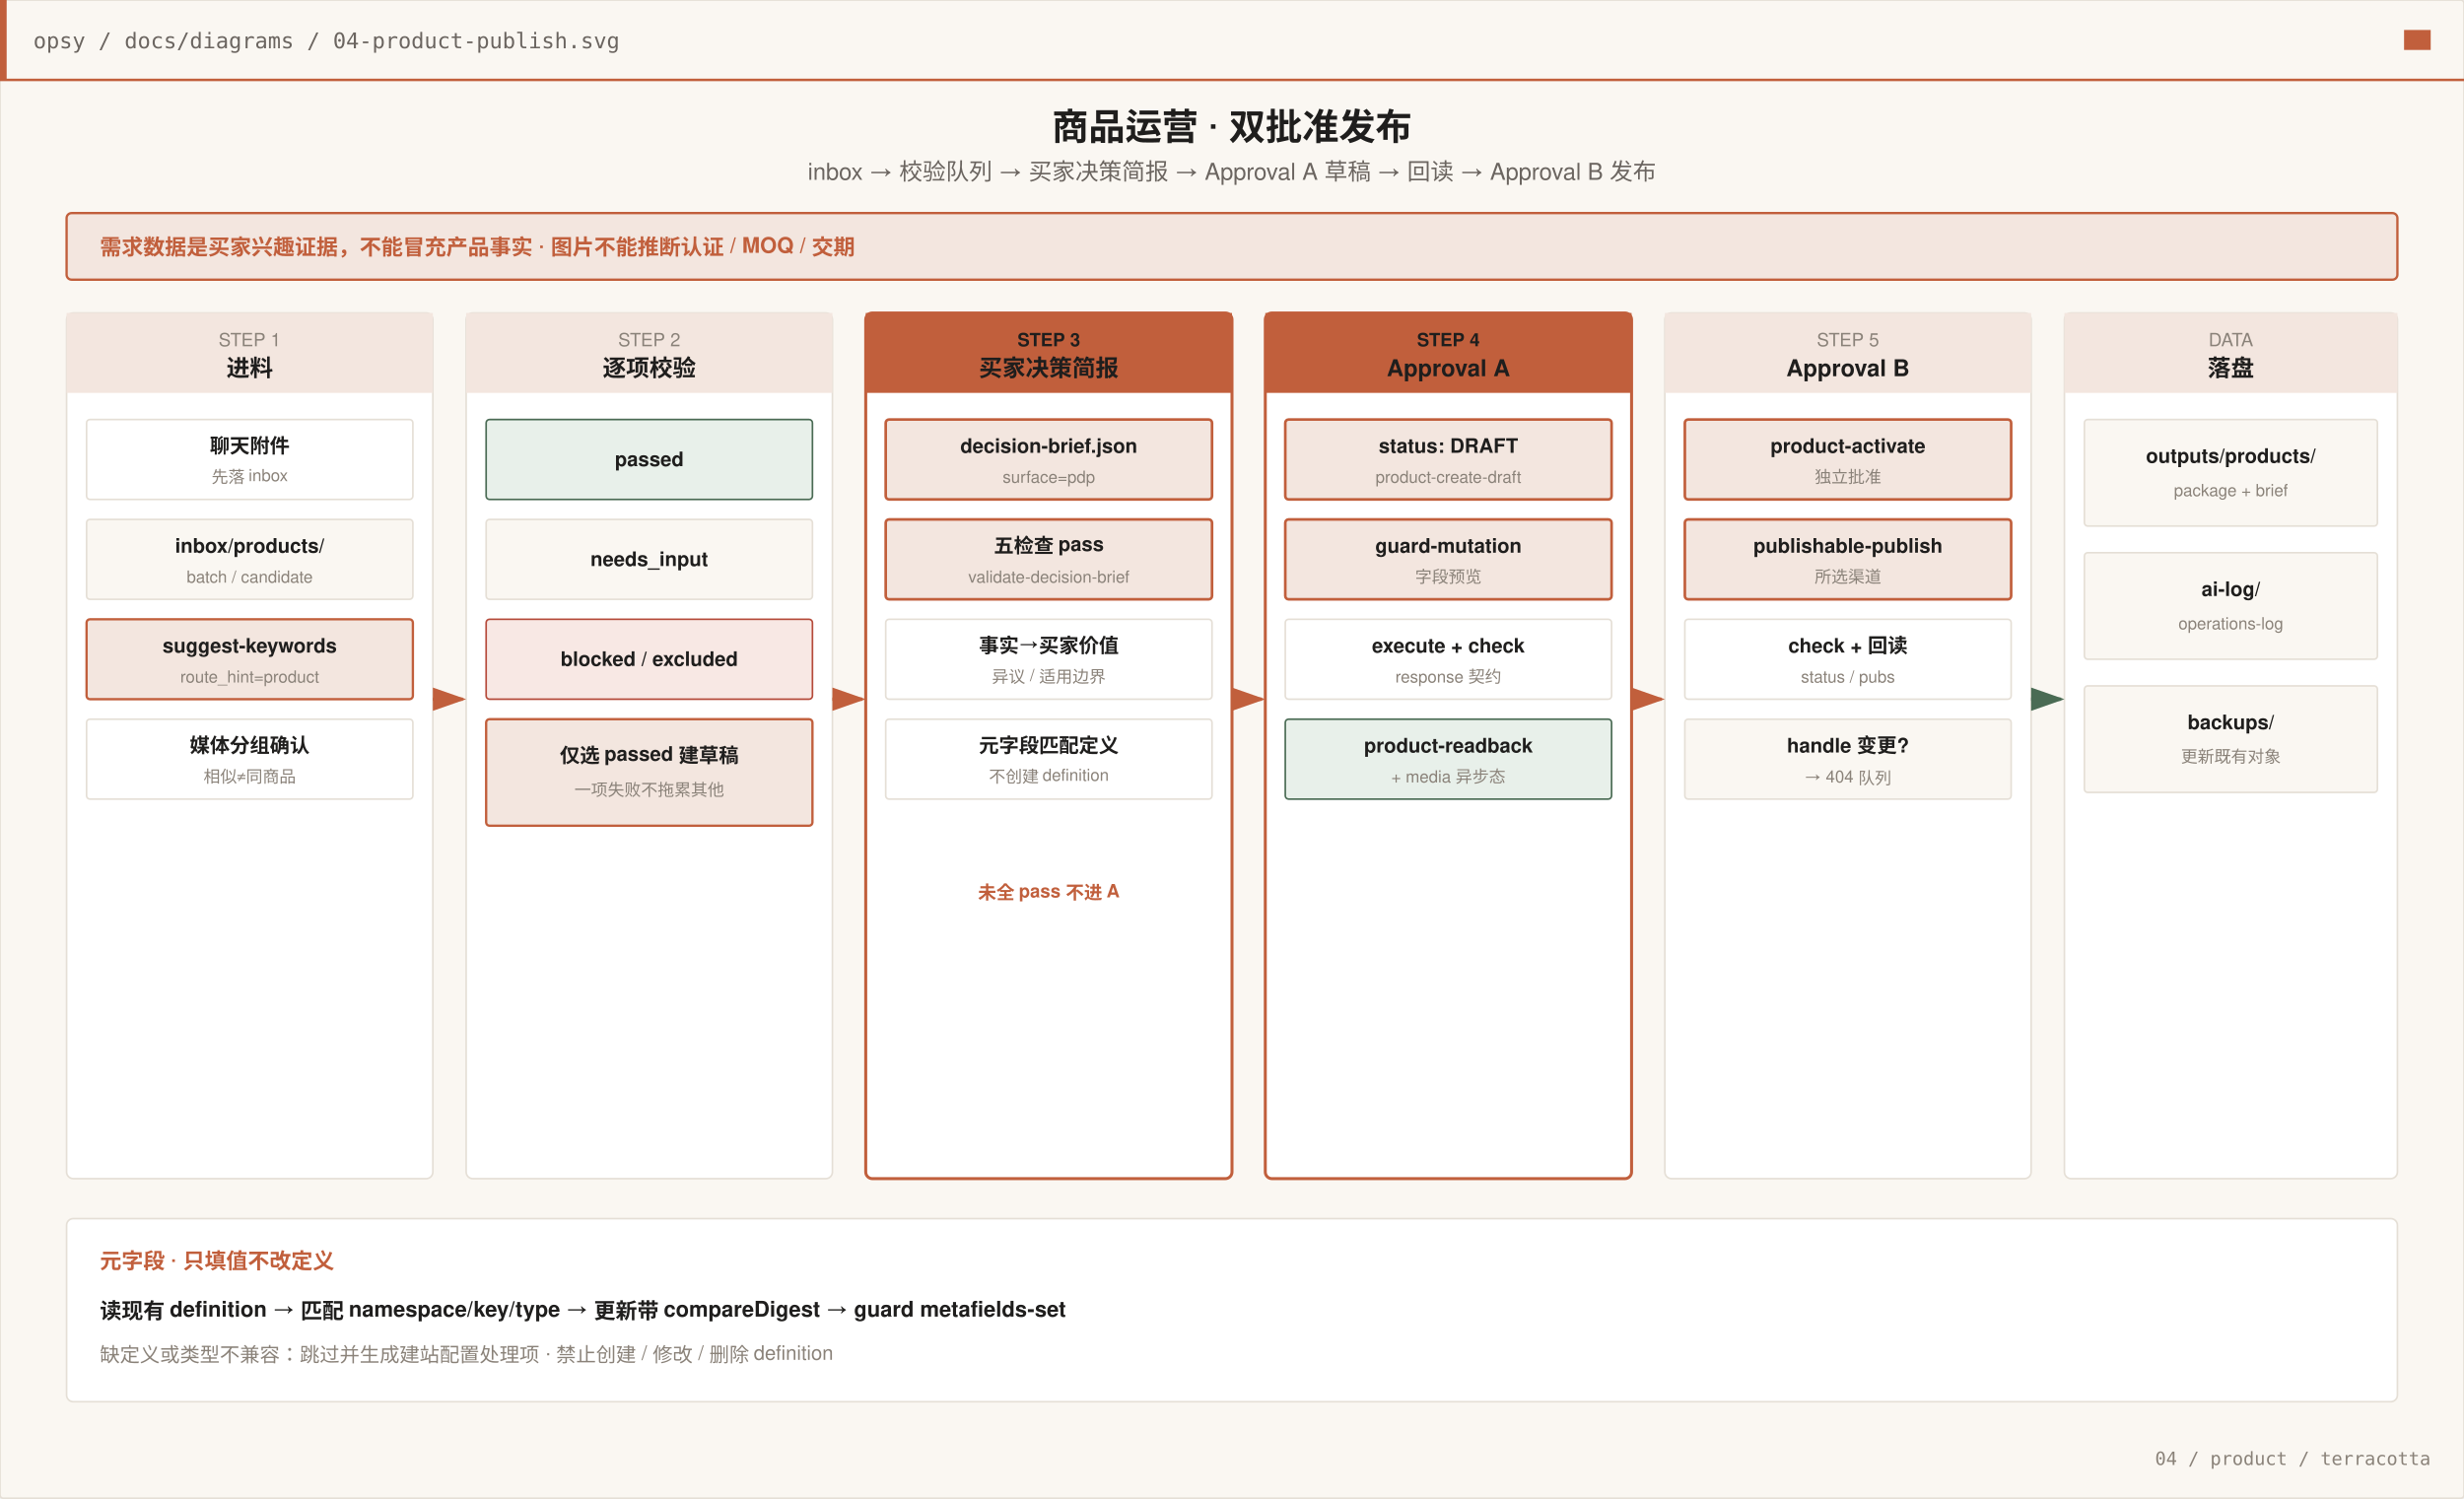
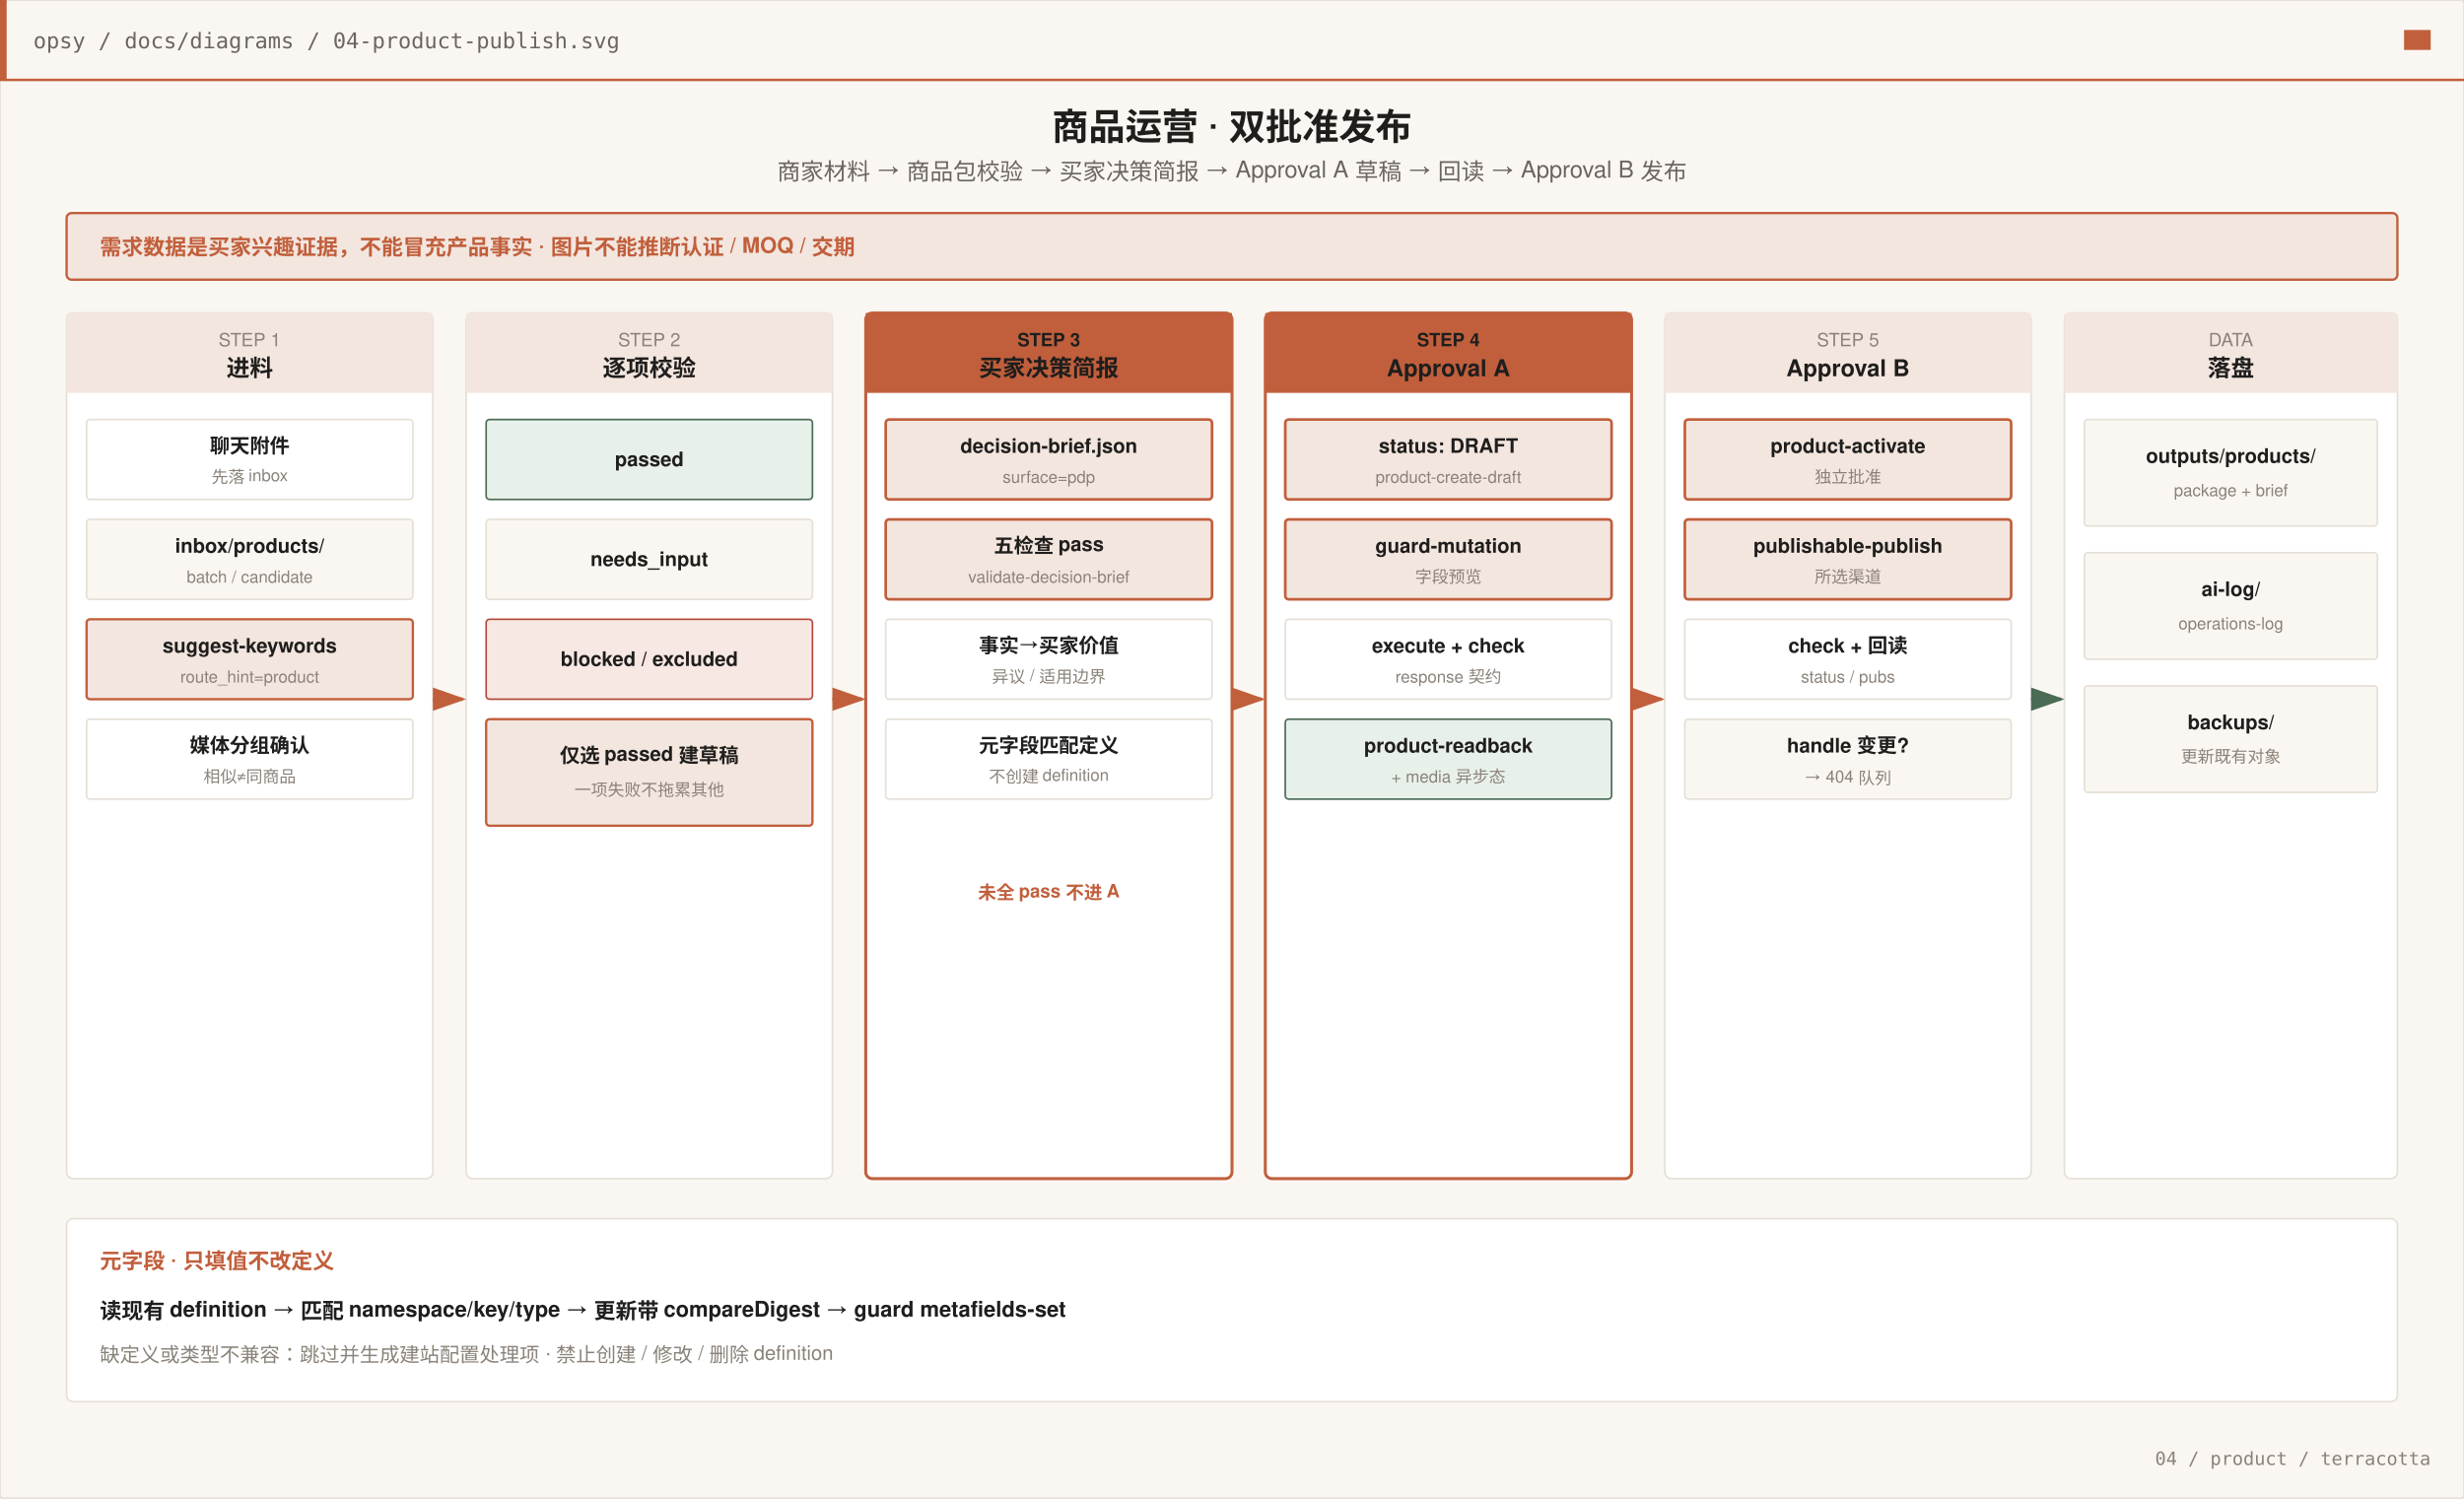
<svg xmlns="http://www.w3.org/2000/svg" viewBox="0 0 1480 900" width="1480" height="900" role="img" aria-label="Opsy product draft and publish flow">
  <defs>
    <marker id="a04" markerWidth="10" markerHeight="7" refX="9" refY="3.5" orient="auto">
      <polygon points="0 0, 10 3.5, 0 7" fill="#C15F3C" />
    </marker>
    <marker id="a04Ok" markerWidth="10" markerHeight="7" refX="9" refY="3.5" orient="auto">
      <polygon points="0 0, 10 3.5, 0 7" fill="#4A6B54" />
    </marker>
    <style>
.label { fill: #1F1E1D; font-family: Helvetica, Arial, "PingFang SC", "Microsoft YaHei", sans-serif; font-weight: 600; }
.label-sub { fill: #6B6560; font-family: Helvetica, Arial, "PingFang SC", "Microsoft YaHei", sans-serif; font-weight: 400; }
.label-tiny { fill: #8A8279; font-family: Helvetica, Arial, "PingFang SC", "Microsoft YaHei", sans-serif; font-weight: 400; }
.label-accent { fill: #C15F3C; font-family: Helvetica, Arial, "PingFang SC", "Microsoft YaHei", sans-serif; font-weight: 600; }
.mono { font-family: Consolas, Menlo, "Microsoft YaHei", monospace; }
</style>
  </defs>
  <rect width="1480" height="900" rx="2" fill="#FAF7F2" stroke="#E5DFD6" stroke-width="1" />
  <rect x="0" y="0" width="4" height="48" fill="#C15F3C" />
  <line x1="0" y1="48" x2="1480" y2="48" stroke="#C15F3C" stroke-width="1.5" />
  <text x="20" y="29" fill="#6B6560" font-size="13" class="mono">opsy / docs/diagrams / 04-product-publish.svg</text>
  <rect x="1444" y="18" width="16" height="12" fill="#C15F3C" />
  <text x="740" y="84" text-anchor="middle" class="label" font-size="22">商品运营 · 双批准发布</text>
-   <text x="740" y="108" text-anchor="middle" class="label-sub" font-size="14">inbox → 校验队列 → 买家决策简报 → Approval A 草稿 → 回读 → Approval B 发布</text>
+   <text x="740" y="108" text-anchor="middle" class="label-sub" font-size="14">商家材料 → 商品包校验 → 买家决策简报 → Approval A 草稿 → 回读 → Approval B 发布</text>
  <rect x="40" y="128" width="1400" height="40" rx="3" fill="#F3E6DF" stroke="#C15F3C" stroke-width="1.4" />
  <text x="60" y="153" class="label-accent" font-size="13">需求数据是买家兴趣证据，不能冒充产品事实 · 图片不能推断认证 / MOQ / 交期</text>
  <rect x="40" y="188" width="220" height="520" rx="4" fill="#FFFFFF" stroke="#E5DFD6" />
  <rect x="40" y="188" width="220" height="48" fill="#F3E6DF" />
  <text x="150" y="208" text-anchor="middle" class="label-tiny" font-size="11">STEP 1</text>
  <text x="150" y="226" text-anchor="middle" class="label" font-size="14">进料</text>
  <rect x="52" y="252" width="196" height="48" rx="2" fill="#FFFFFF" stroke="#E5DFD6" />
  <text x="150" y="272" text-anchor="middle" class="label" font-size="12">聊天附件</text>
  <text x="150" y="290" text-anchor="middle" class="label-tiny" font-size="10">先落 inbox</text>
  <rect x="52" y="312" width="196" height="48" rx="2" fill="#FAF7F2" stroke="#E5DFD6" />
  <text x="150" y="332" text-anchor="middle" class="label" font-size="12">inbox/products/</text>
  <text x="150" y="350" text-anchor="middle" class="label-tiny" font-size="10">batch / candidate</text>
  <rect x="52" y="372" width="196" height="48" rx="2" fill="#F3E6DF" stroke="#C15F3C" stroke-width="1.4" />
  <text x="150" y="392" text-anchor="middle" class="label" font-size="12">suggest-keywords</text>
  <text x="150" y="410" text-anchor="middle" class="label-tiny" font-size="10">route_hint=product</text>
  <rect x="52" y="432" width="196" height="48" rx="2" fill="#FFFFFF" stroke="#E5DFD6" />
  <text x="150" y="452" text-anchor="middle" class="label" font-size="12">媒体分组确认</text>
  <text x="150" y="470" text-anchor="middle" class="label-tiny" font-size="10">相似≠同商品</text>
  <rect x="280" y="188" width="220" height="520" rx="4" fill="#FFFFFF" stroke="#E5DFD6" />
  <rect x="280" y="188" width="220" height="48" fill="#F3E6DF" />
  <text x="390" y="208" text-anchor="middle" class="label-tiny" font-size="11">STEP 2</text>
  <text x="390" y="226" text-anchor="middle" class="label" font-size="14">逐项校验</text>
  <rect x="292" y="252" width="196" height="48" rx="2" fill="#E8F0EA" stroke="#4A6B54" />
  <text x="390" y="280" text-anchor="middle" class="label" font-size="12" fill="#4A6B54">passed</text>
  <rect x="292" y="312" width="196" height="48" rx="2" fill="#FAF7F2" stroke="#E5DFD6" />
  <text x="390" y="340" text-anchor="middle" class="label" font-size="12">needs_input</text>
  <rect x="292" y="372" width="196" height="48" rx="2" fill="#F8E8E4" stroke="#B54A3A" />
  <text x="390" y="400" text-anchor="middle" class="label" font-size="12" fill="#B54A3A">blocked / excluded</text>
  <rect x="292" y="432" width="196" height="64" rx="2" fill="#F3E6DF" stroke="#C15F3C" stroke-width="1.4" />
  <text x="390" y="458" text-anchor="middle" class="label" font-size="12">仅选 passed 建草稿</text>
  <text x="390" y="478" text-anchor="middle" class="label-tiny" font-size="10">一项失败不拖累其他</text>
  <rect x="520" y="188" width="220" height="520" rx="4" fill="#FFFFFF" stroke="#C15F3C" stroke-width="1.8" />
  <rect x="520" y="188" width="220" height="48" fill="#C15F3C" />
  <text x="630" y="208" text-anchor="middle" class="label" font-size="11" fill="#FAF7F2">STEP 3</text>
  <text x="630" y="226" text-anchor="middle" class="label" font-size="14" fill="#FAF7F2">买家决策简报</text>
  <rect x="532" y="252" width="196" height="48" rx="2" fill="#F3E6DF" stroke="#C15F3C" stroke-width="1.6" />
  <text x="630" y="272" text-anchor="middle" class="label" font-size="12">decision-brief.json</text>
  <text x="630" y="290" text-anchor="middle" class="label-tiny" font-size="10">surface=pdp</text>
  <rect x="532" y="312" width="196" height="48" rx="2" fill="#F3E6DF" stroke="#C15F3C" stroke-width="1.6" />
  <text x="630" y="332" text-anchor="middle" class="label" font-size="12">五检查 pass</text>
  <text x="630" y="350" text-anchor="middle" class="label-tiny" font-size="10">validate-decision-brief</text>
  <rect x="532" y="372" width="196" height="48" rx="2" fill="#FFFFFF" stroke="#E5DFD6" />
  <text x="630" y="392" text-anchor="middle" class="label" font-size="12">事实→买家价值</text>
  <text x="630" y="410" text-anchor="middle" class="label-tiny" font-size="10">异议 / 适用边界</text>
  <rect x="532" y="432" width="196" height="48" rx="2" fill="#FFFFFF" stroke="#E5DFD6" />
  <text x="630" y="452" text-anchor="middle" class="label" font-size="12">元字段匹配定义</text>
  <text x="630" y="470" text-anchor="middle" class="label-tiny" font-size="10">不创建 definition</text>
  <text x="630" y="540" text-anchor="middle" class="label-accent" font-size="11">未全 pass 不进 A</text>
  <rect x="760" y="188" width="220" height="520" rx="4" fill="#FFFFFF" stroke="#C15F3C" stroke-width="1.8" />
  <rect x="760" y="188" width="220" height="48" fill="#C15F3C" />
  <text x="870" y="208" text-anchor="middle" class="label" font-size="11" fill="#FAF7F2">STEP 4</text>
  <text x="870" y="226" text-anchor="middle" class="label" font-size="14" fill="#FAF7F2">Approval A</text>
  <rect x="772" y="252" width="196" height="48" rx="2" fill="#F3E6DF" stroke="#C15F3C" stroke-width="1.6" />
  <text x="870" y="272" text-anchor="middle" class="label" font-size="12">status: DRAFT</text>
  <text x="870" y="290" text-anchor="middle" class="label-tiny" font-size="10">product-create-draft</text>
  <rect x="772" y="312" width="196" height="48" rx="2" fill="#F3E6DF" stroke="#C15F3C" stroke-width="1.6" />
  <text x="870" y="332" text-anchor="middle" class="label" font-size="12">guard-mutation</text>
  <text x="870" y="350" text-anchor="middle" class="label-tiny" font-size="10">字段预览</text>
  <rect x="772" y="372" width="196" height="48" rx="2" fill="#FFFFFF" stroke="#E5DFD6" />
  <text x="870" y="392" text-anchor="middle" class="label" font-size="12">execute + check</text>
  <text x="870" y="410" text-anchor="middle" class="label-tiny" font-size="10">response 契约</text>
  <rect x="772" y="432" width="196" height="48" rx="2" fill="#E8F0EA" stroke="#4A6B54" />
  <text x="870" y="452" text-anchor="middle" class="label" font-size="12" fill="#4A6B54">product-readback</text>
  <text x="870" y="470" text-anchor="middle" class="label-tiny" font-size="10">+ media 异步态</text>
  <rect x="1000" y="188" width="220" height="520" rx="4" fill="#FFFFFF" stroke="#E5DFD6" />
  <rect x="1000" y="188" width="220" height="48" fill="#F3E6DF" />
  <text x="1110" y="208" text-anchor="middle" class="label-tiny" font-size="11">STEP 5</text>
  <text x="1110" y="226" text-anchor="middle" class="label" font-size="14">Approval B</text>
  <rect x="1012" y="252" width="196" height="48" rx="2" fill="#F3E6DF" stroke="#C15F3C" stroke-width="1.6" />
  <text x="1110" y="272" text-anchor="middle" class="label" font-size="12">product-activate</text>
  <text x="1110" y="290" text-anchor="middle" class="label-tiny" font-size="10">独立批准</text>
  <rect x="1012" y="312" width="196" height="48" rx="2" fill="#F3E6DF" stroke="#C15F3C" stroke-width="1.6" />
  <text x="1110" y="332" text-anchor="middle" class="label" font-size="12">publishable-publish</text>
  <text x="1110" y="350" text-anchor="middle" class="label-tiny" font-size="10">所选渠道</text>
  <rect x="1012" y="372" width="196" height="48" rx="2" fill="#FFFFFF" stroke="#E5DFD6" />
  <text x="1110" y="392" text-anchor="middle" class="label" font-size="12">check + 回读</text>
  <text x="1110" y="410" text-anchor="middle" class="label-tiny" font-size="10">status / pubs</text>
  <rect x="1012" y="432" width="196" height="48" rx="2" fill="#FAF7F2" stroke="#E5DFD6" />
  <text x="1110" y="452" text-anchor="middle" class="label" font-size="12">handle 变更?</text>
  <text x="1110" y="470" text-anchor="middle" class="label-tiny" font-size="10">→ 404 队列</text>
  <rect x="1240" y="188" width="200" height="520" rx="4" fill="#FFFFFF" stroke="#E5DFD6" />
  <rect x="1240" y="188" width="200" height="48" fill="#F3E6DF" />
  <text x="1340" y="208" text-anchor="middle" class="label-tiny" font-size="11">DATA</text>
  <text x="1340" y="226" text-anchor="middle" class="label" font-size="14">落盘</text>
  <rect x="1252" y="252" width="176" height="64" rx="2" fill="#FAF7F2" stroke="#E5DFD6" />
  <text x="1340" y="278" text-anchor="middle" class="label" font-size="12">outputs/products/</text>
  <text x="1340" y="298" text-anchor="middle" class="label-tiny" font-size="10">package + brief</text>
  <rect x="1252" y="332" width="176" height="64" rx="2" fill="#FAF7F2" stroke="#E5DFD6" />
  <text x="1340" y="358" text-anchor="middle" class="label" font-size="12">ai-log/</text>
  <text x="1340" y="378" text-anchor="middle" class="label-tiny" font-size="10">operations-log</text>
  <rect x="1252" y="412" width="176" height="64" rx="2" fill="#FAF7F2" stroke="#E5DFD6" />
  <text x="1340" y="438" text-anchor="middle" class="label" font-size="12">backups/</text>
  <text x="1340" y="458" text-anchor="middle" class="label-tiny" font-size="10">更新既有对象</text>
  <line x1="260" y1="420" x2="278" y2="420" stroke="#C15F3C" stroke-width="2" marker-end="url(#a04)" />
  <line x1="500" y1="420" x2="518" y2="420" stroke="#C15F3C" stroke-width="2" marker-end="url(#a04)" />
  <line x1="740" y1="420" x2="758" y2="420" stroke="#C15F3C" stroke-width="2" marker-end="url(#a04)" />
  <line x1="980" y1="420" x2="998" y2="420" stroke="#C15F3C" stroke-width="2" marker-end="url(#a04)" />
  <line x1="1220" y1="420" x2="1238" y2="420" stroke="#4A6B54" stroke-width="2" marker-end="url(#a04Ok)" />
  <rect x="40" y="732" width="1400" height="110" rx="4" fill="#FFFFFF" stroke="#E5DFD6" />
  <text x="60" y="762" class="label-accent" font-size="13">元字段 · 只填值不改定义</text>
  <text x="60" y="792" class="label" font-size="13">读现有 definition → 匹配 namespace/key/type → 更新带 compareDigest → guard metafields-set</text>
  <text x="60" y="818" class="label-tiny" font-size="12">缺定义或类型不兼容：跳过并生成建站配置处理项 · 禁止创建 / 修改 / 删除 definition</text>
  <text x="1460" y="880" text-anchor="end" class="label-tiny mono" font-size="11">04 / product / terracotta</text>
</svg>
